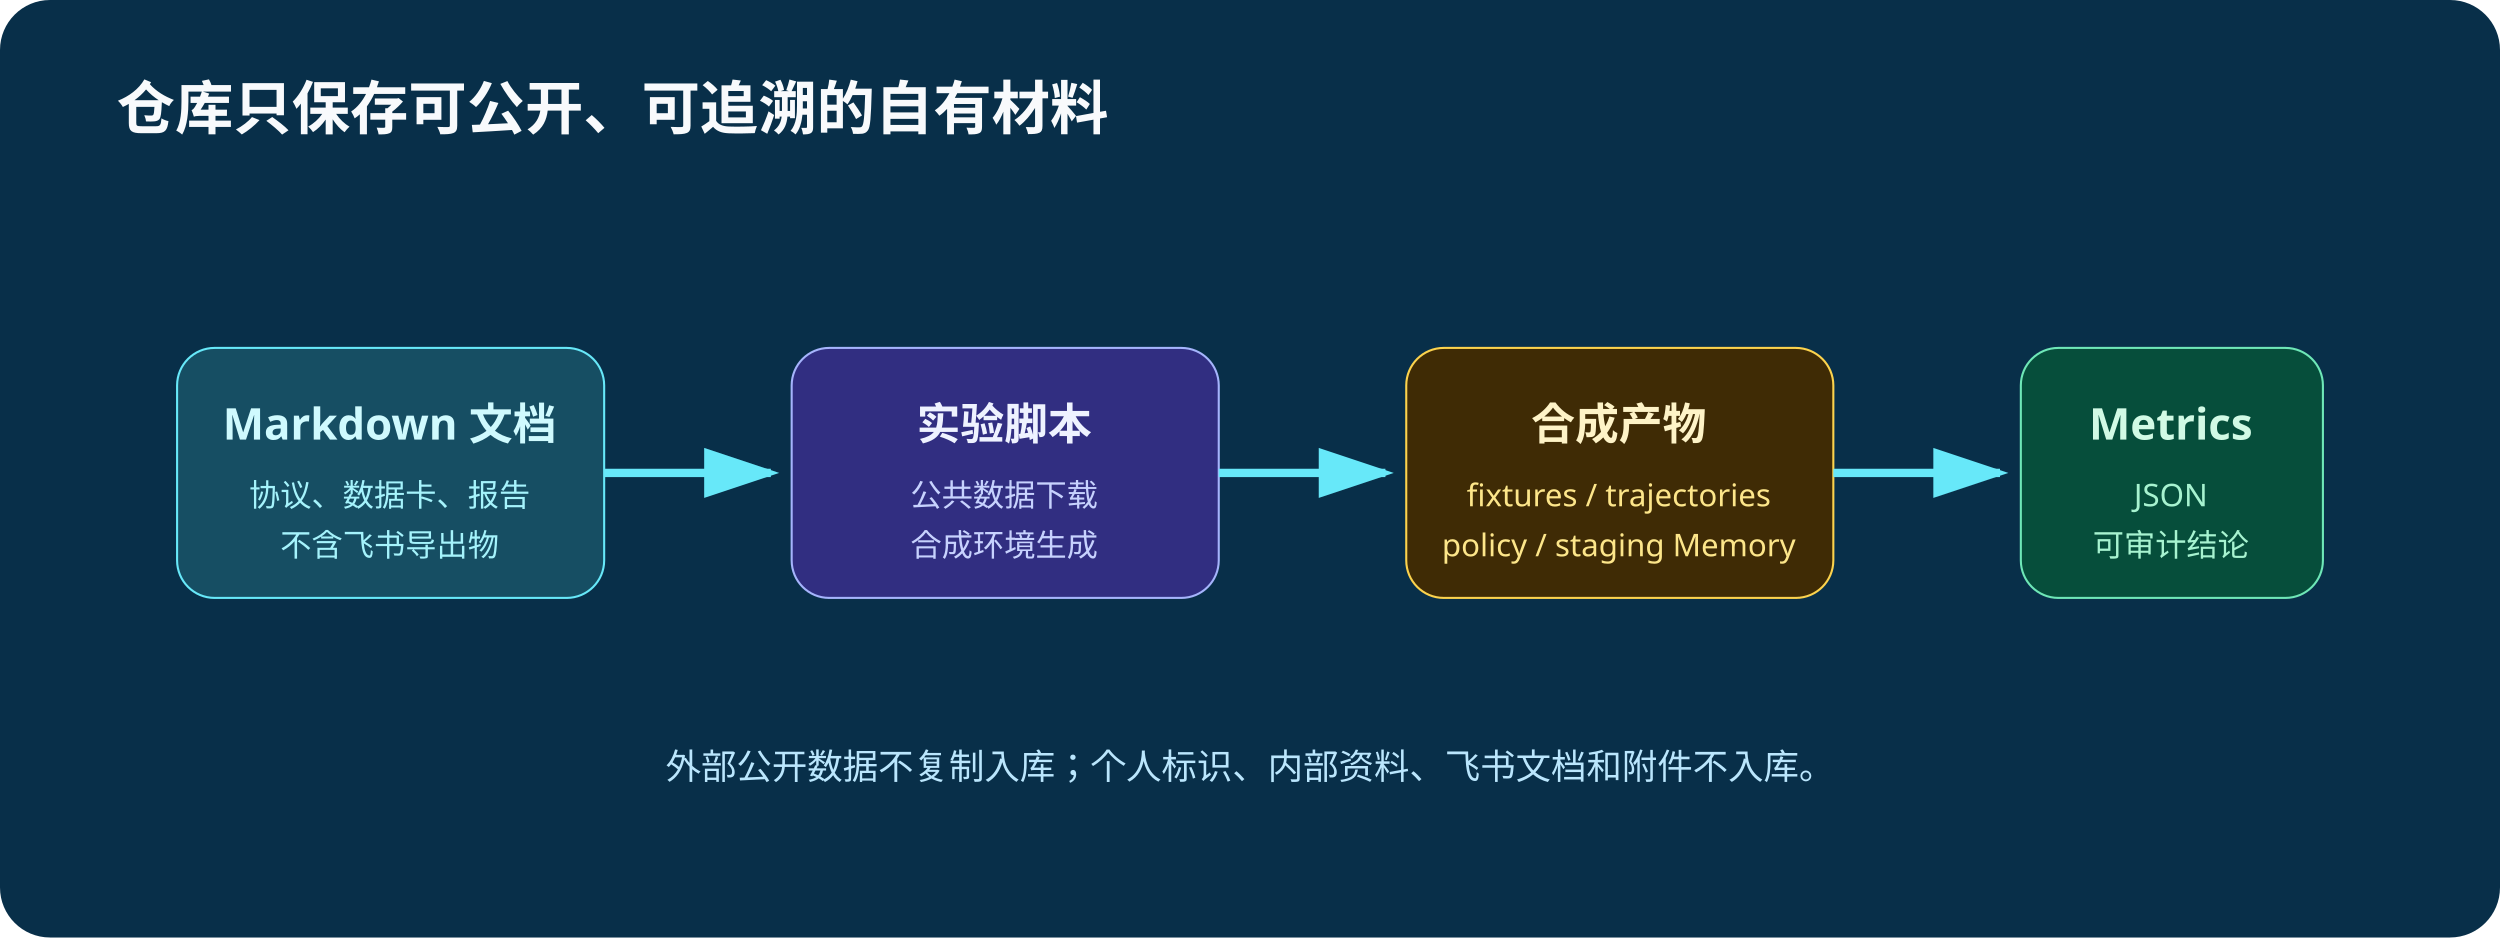
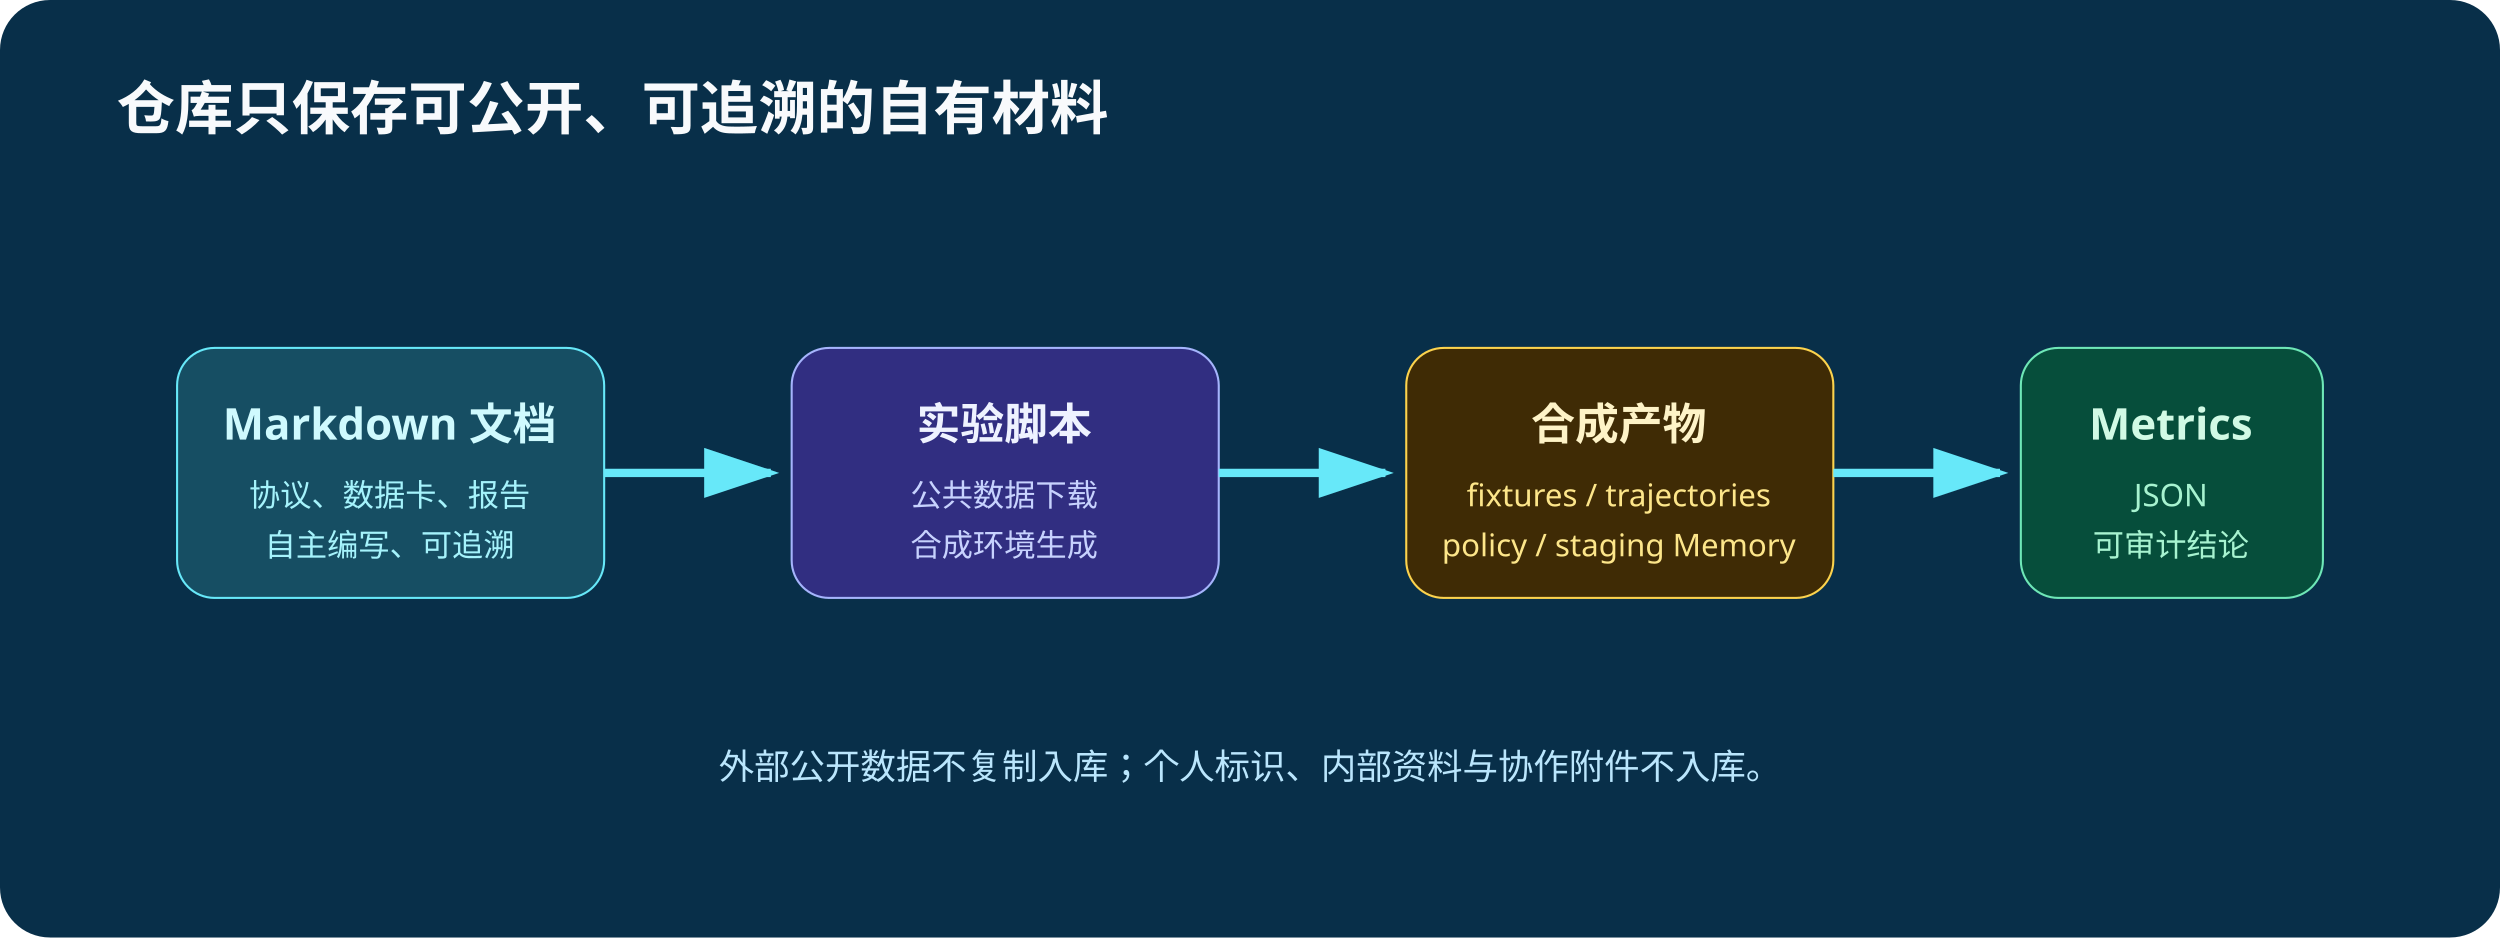
<svg xmlns="http://www.w3.org/2000/svg" width="1200" height="450" viewBox="0 0 1200 450" role="img" aria-labelledby="title desc">
  <defs>
    <marker id="a" markerWidth="10" markerHeight="10" refX="8" refY="3" orient="auto">
      <path d="M0,0 L0,6 L9,3 z" fill="#67e8f9" />
    </marker>
  </defs>
  <rect width="1200" height="450" rx="24" fill="#082f49" />
  <text x="56" y="62" fill="#f8fafc" font-size="28" font-family="system-ui" font-weight="700">仓库只保存可公开、可追溯的自有材料</text>
  <g font-family="system-ui" text-anchor="middle">
    <rect x="85" y="167" width="205" height="120" rx="18" fill="#164e63" stroke="#67e8f9" />
    <text x="187" y="211" fill="#cffafe" font-size="21" font-weight="700">Markdown 文档</text>
    <text x="187" y="243" fill="#a5f3fc" font-size="15">协议、数据卡、报告</text>
-     <text x="187" y="267" fill="#a5f3fc" font-size="15">不含飞书导出物</text>
+     <text x="187" y="267" fill="#a5f3fc" font-size="15">自主编写、可追溯</text>
    <rect x="380" y="167" width="205" height="120" rx="18" fill="#312e81" stroke="#a5b4fc" />
    <text x="482" y="211" fill="#eef2ff" font-size="21" font-weight="700">实验脚本</text>
    <text x="482" y="243" fill="#c7d2fe" font-size="15">公共数据下载</text>
    <text x="482" y="267" fill="#c7d2fe" font-size="15">合成环境生成</text>
    <rect x="675" y="167" width="205" height="120" rx="18" fill="#3f2b05" stroke="#fcd34d" />
    <text x="777" y="211" fill="#fef3c7" font-size="21" font-weight="700">合成产物</text>
    <text x="777" y="243" fill="#fde68a" font-size="15">fixtures / trajectories</text>
    <text x="777" y="267" fill="#fde68a" font-size="15">policy / staging Memory</text>
    <rect x="970" y="167" width="145" height="120" rx="18" fill="#064e3b" stroke="#6ee7b7" />
    <text x="1042" y="211" fill="#d1fae5" font-size="21" font-weight="700">Metrics</text>
    <text x="1042" y="243" fill="#a7f3d0" font-size="15">JSON</text>
    <text x="1042" y="267" fill="#a7f3d0" font-size="15">可审计结论</text>
  </g>
  <g stroke="#67e8f9" stroke-width="4" fill="none" marker-end="url(#a)">
    <path d="M290 227 H370" />
    <path d="M585 227 H665" />
    <path d="M880 227 H960" />
  </g>
-   <text x="600" y="374" fill="#bae6fd" font-size="17" font-family="system-ui" text-anchor="middle">外部公开数据不复制入库；个人标识、内部资料、飞书文档和附件不入库。</text>
+   <text x="600" y="374" fill="#bae6fd" font-size="17" font-family="system-ui" text-anchor="middle">外部公开数据不复制入库；个人标识、内部资料与协作附件不入库。</text>
</svg>
